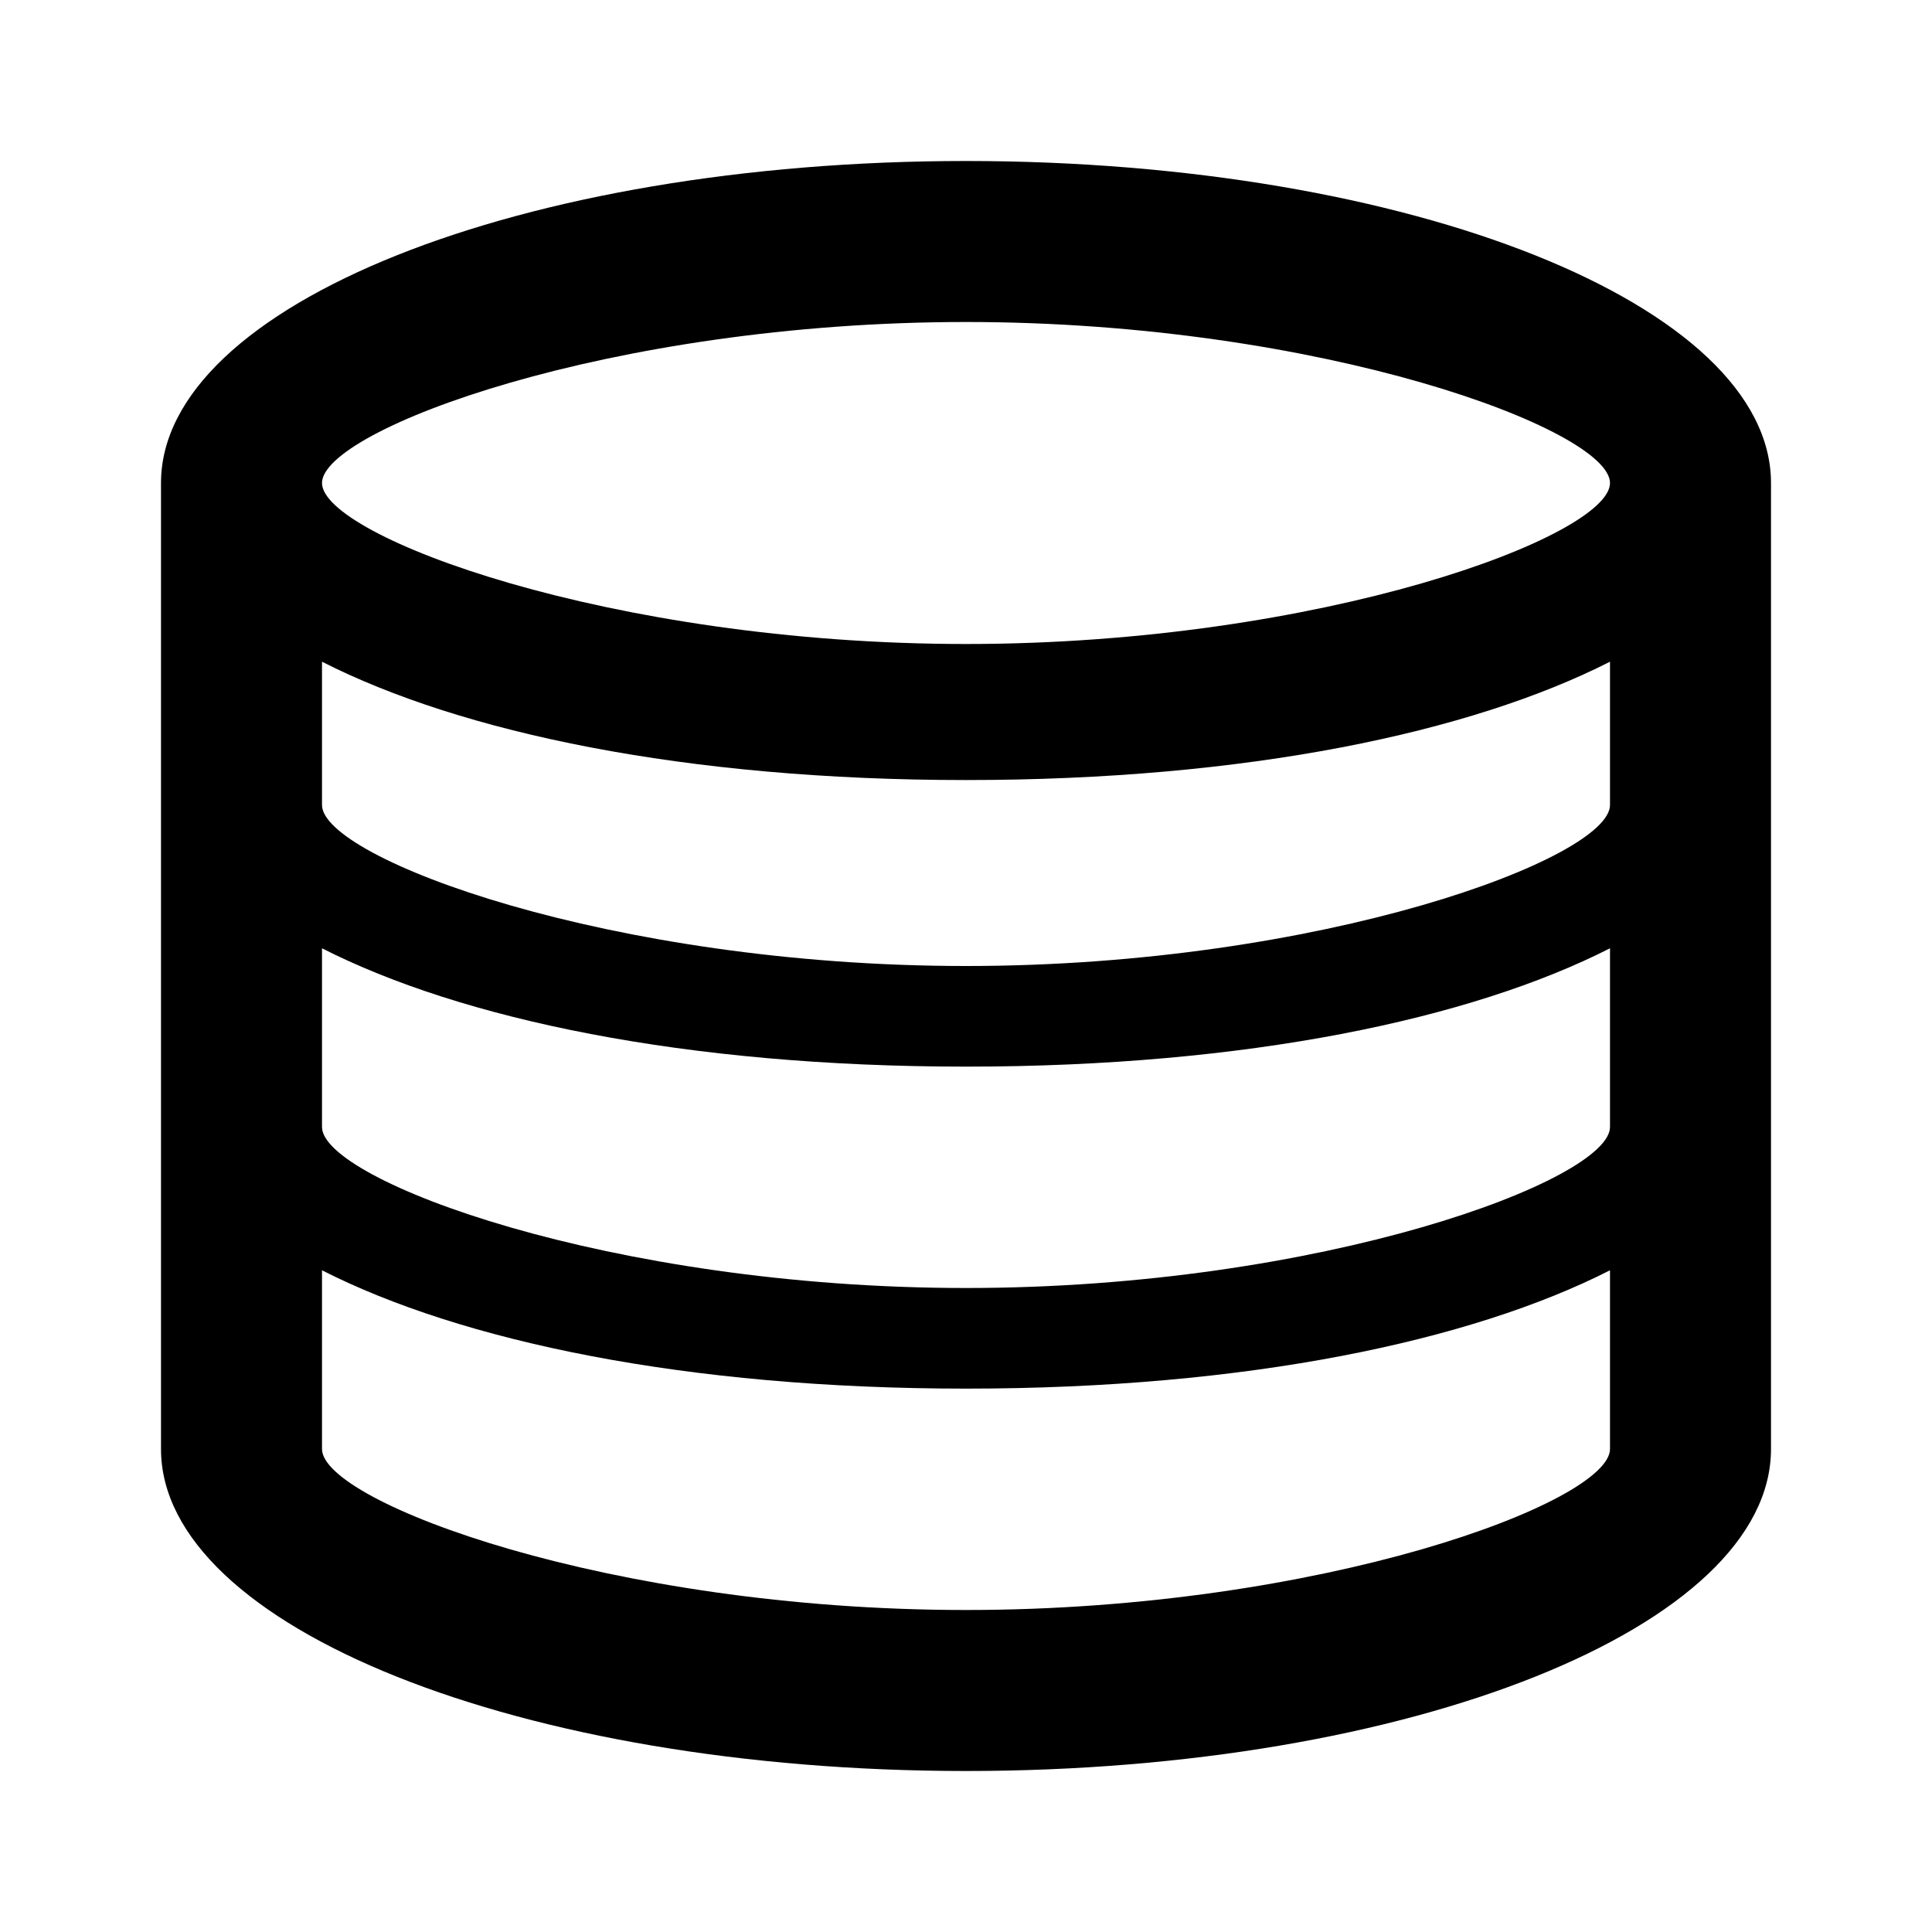
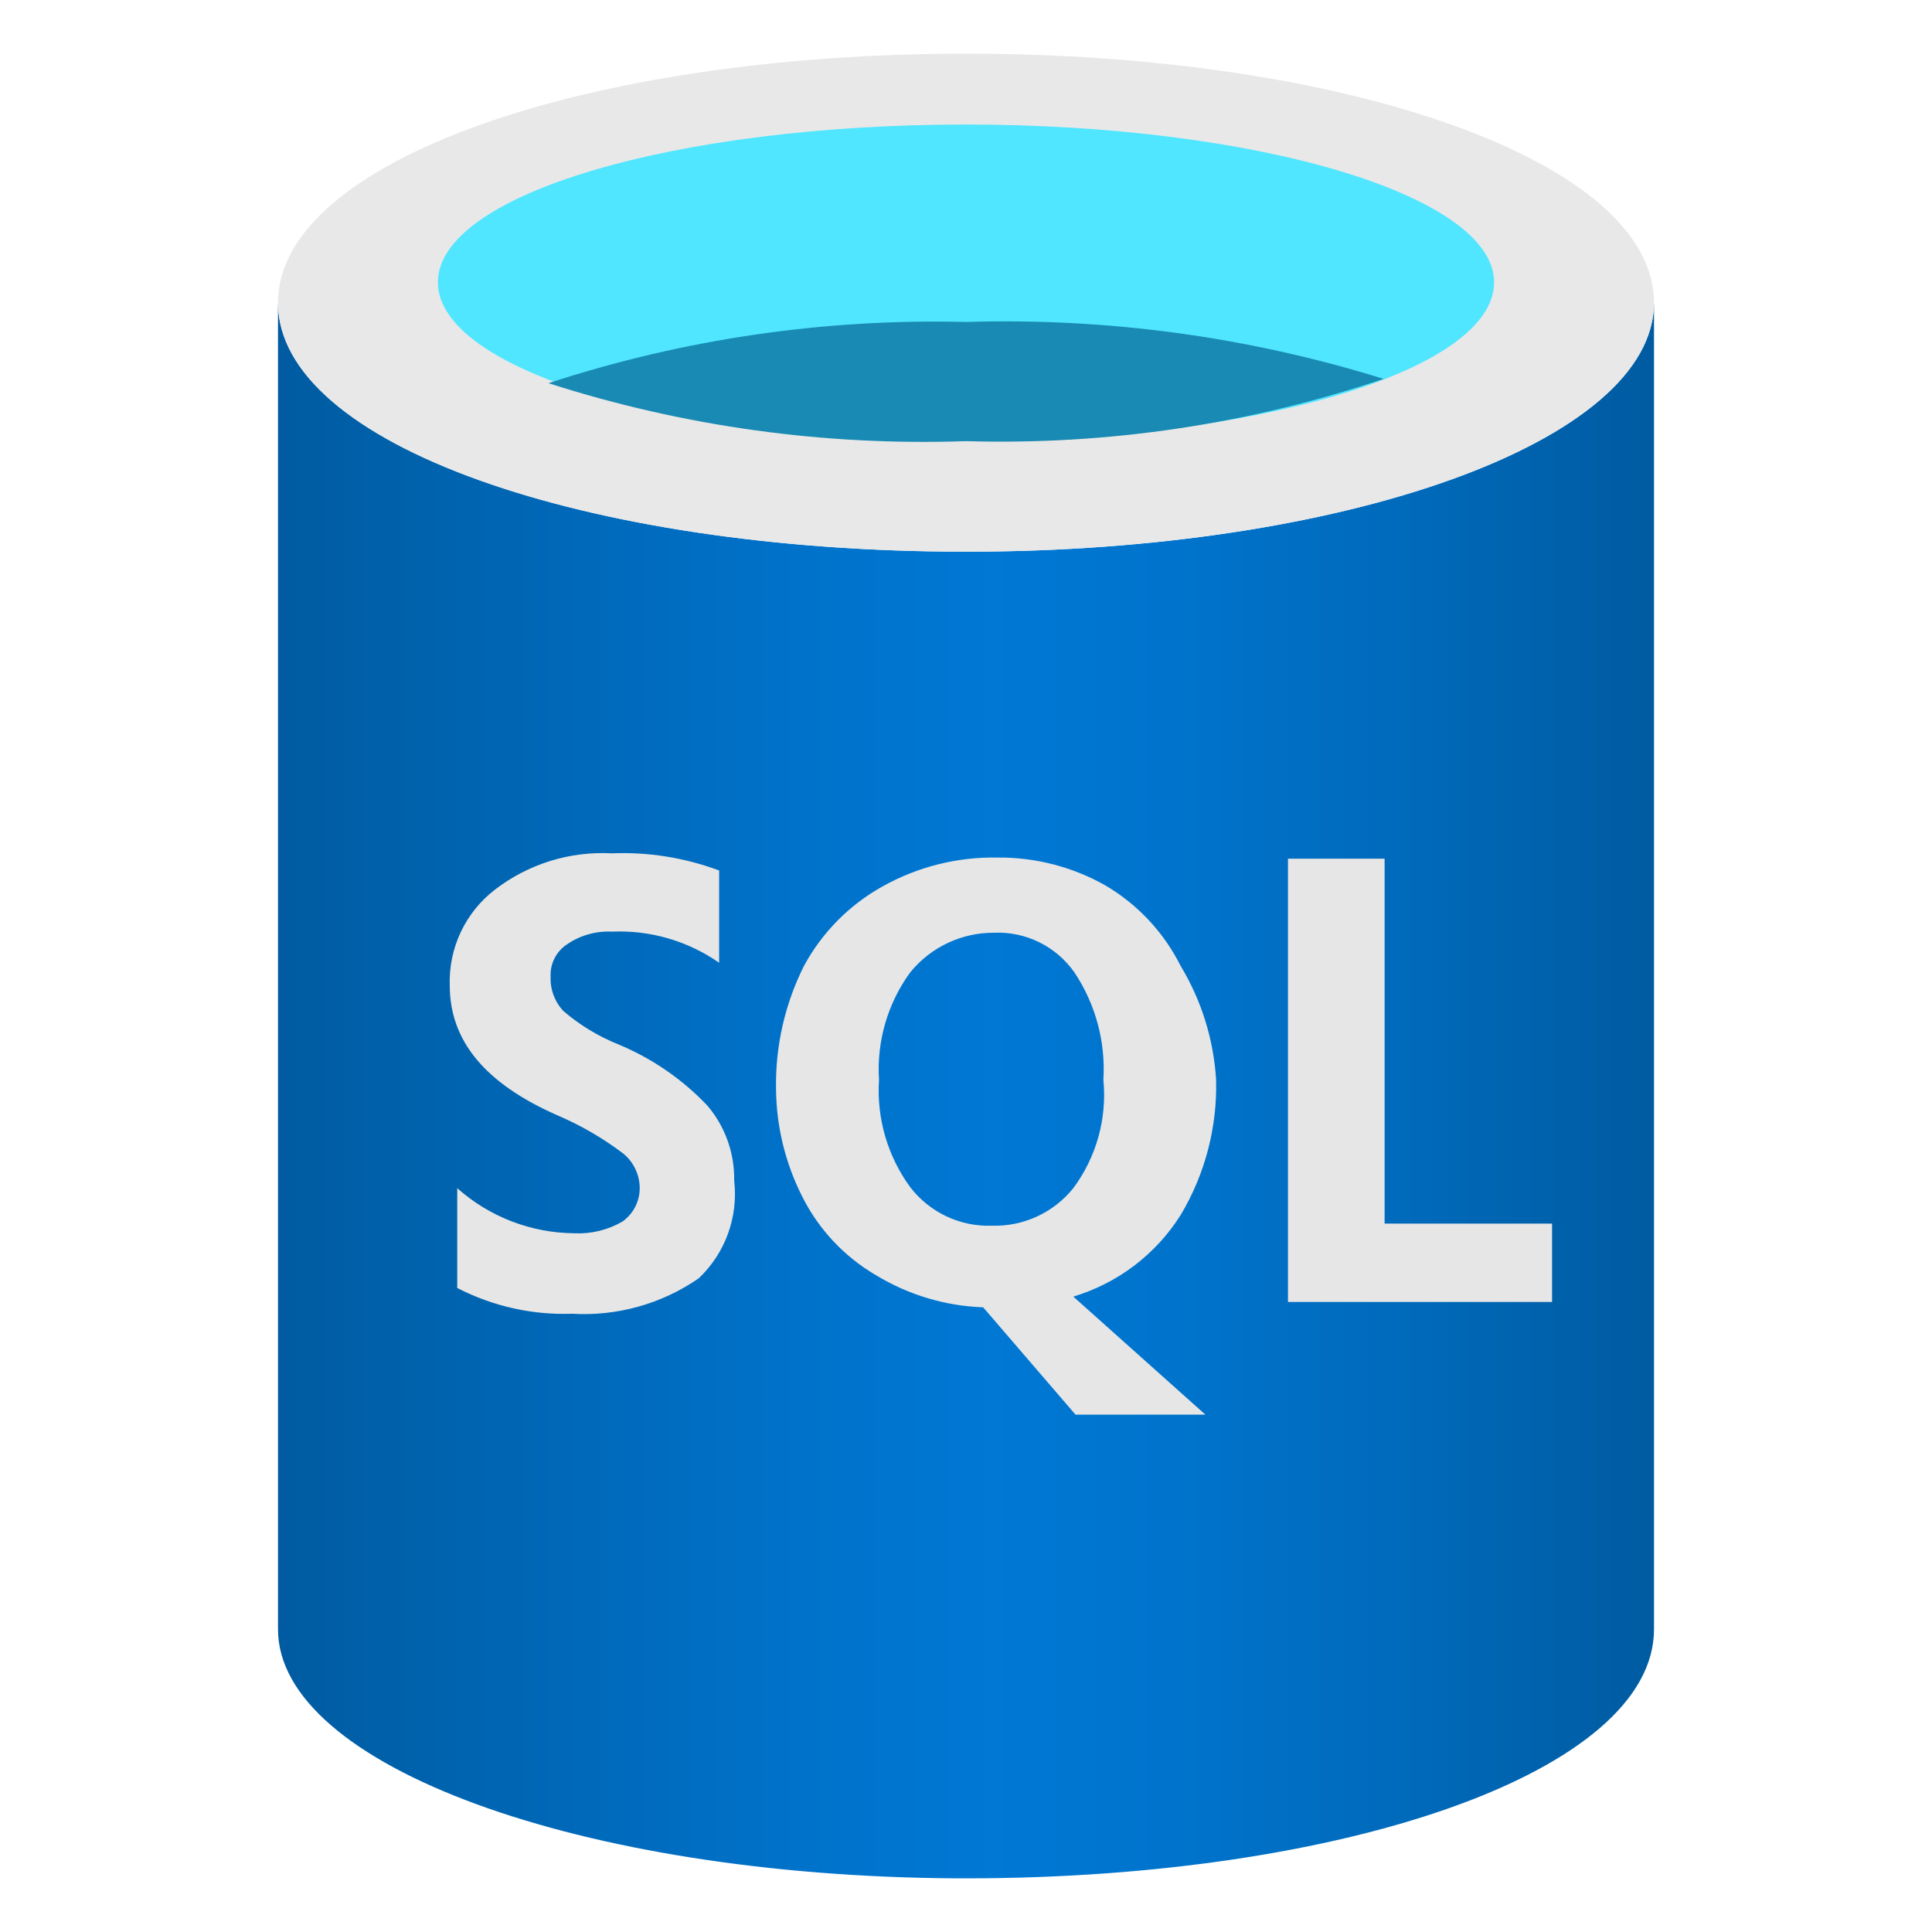
- <svg xmlns="http://www.w3.org/2000/svg" viewBox="0 0 24 24">
-   <path d="M12 2C6.48 2 2 3.79 2 6v12c0 2.21 4.48 4 10 4s10-1.79 10-4V6c0-2.21-4.48-4-10-4zm0 2c4.42 0 8 1.34 8 2s-3.58 2-8 2-8-1.34-8-2 3.58-2 8-2zm0 16c-4.42 0-8-1.34-8-2v-2.22c1.73.88 4.51 1.47 8 1.47s6.27-.59 8-1.47V18c0 .66-3.58 2-8 2zm0-4c-4.42 0-8-1.34-8-2v-2.22c1.73.88 4.51 1.47 8 1.47s6.27-.59 8-1.47V14c0 .66-3.58 2-8 2zm0-4c-4.42 0-8-1.34-8-2V8.22c1.73.88 4.51 1.47 8 1.47s6.27-.59 8-1.47V10c0 .66-3.58 2-8 2z" />
+ <svg xmlns="http://www.w3.org/2000/svg" viewBox="0 0 128 128">
+   <defs>
+     <radialGradient id="b" cx="9.36" cy="10.57" fx="9.36" fy="10.57" r="7.07" gradientTransform="matrix(73.03125 0 0 37.1875 29.797 56.535)">
+       <stop offset="0" style="stop-color:#f2f2f2;stop-opacity:1" />
+       <stop offset=".58" style="stop-color:#eee;stop-opacity:1" />
+       <stop offset="1" style="stop-color:#e6e6e6;stop-opacity:1" />
+     </radialGradient>
+     <linearGradient id="a" gradientUnits="userSpaceOnUse" x1="2.59" y1="10.16" x2="15.41" y2="10.16" gradientTransform="scale(7.11111)">
+       <stop offset="0" style="stop-color:#005ba1;stop-opacity:1" />
+       <stop offset=".07" style="stop-color:#0060a9;stop-opacity:1" />
+       <stop offset=".36" style="stop-color:#0071c8;stop-opacity:1" />
+       <stop offset=".52" style="stop-color:#0078d4;stop-opacity:1" />
+       <stop offset=".64" style="stop-color:#0074cd;stop-opacity:1" />
+       <stop offset=".82" style="stop-color:#006abb;stop-opacity:1" />
+       <stop offset="1" style="stop-color:#005ba1;stop-opacity:1" />
+     </linearGradient>
+   </defs>
+   <path style="stroke:none;fill-rule:nonzero;fill:url(#a)" d="M64 36.55c-25.172 0-45.582-7.109-45.582-16.495v87.89c0 9.032 20.055 16.356 44.941 16.5H64c25.172 0 45.582-7.113 45.582-16.5v-87.89c0 9.172-20.41 16.496-45.582 16.496Zm0 0" />
+   <path style="stroke:none;fill-rule:nonzero;fill:#e8e8e8;fill-opacity:1" d="M109.582 20.055c0 9.172-20.41 16.496-45.582 16.496s-45.582-7.11-45.582-16.496c0-9.387 20.41-16.5 45.582-16.5s45.582 7.113 45.582 16.5" />
+   <path style="stroke:none;fill-rule:nonzero;fill:#50e6ff;fill-opacity:1" d="M98.988 18.703c0 5.832-15.718 10.524-34.988 10.524s-34.988-4.692-34.988-10.524C29.012 12.871 44.73 8.25 64 8.25s34.988 4.691 34.988 10.453" />
+   <path style="stroke:none;fill-rule:nonzero;fill:#198ab3;fill-opacity:1" d="M64 21.332a82.193 82.193 0 0 0-27.664 4.055A81.213 81.213 0 0 0 64 29.227a79.334 79.334 0 0 0 27.664-4.125A84.332 84.332 0 0 0 64 21.332Zm0 0" />
+   <path style="stroke:none;fill-rule:nonzero;fill:url(#b)" d="M91.734 81.066V56.891h-6.402v29.367h17.496v-5.192ZM40.961 69.191a13.064 13.064 0 0 1-3.629-2.203 3.13 3.13 0 0 1-.852-2.277 2.418 2.418 0 0 1 1.067-2.133 4.847 4.847 0 0 1 2.988-.855 11.533 11.533 0 0 1 7.11 2.062v-6.113a18.236 18.236 0 0 0-7.11-1.137 11.67 11.67 0 0 0-7.754 2.414 7.68 7.68 0 0 0-2.984 6.332c0 3.625 2.273 6.469 7.11 8.602 1.57.668 3.05 1.527 4.41 2.562a2.982 2.982 0 0 1 1.066 2.274c0 .879-.426 1.699-1.137 2.207a5.786 5.786 0 0 1-3.203.781 11.801 11.801 0 0 1-7.75-2.988v6.613a15.411 15.411 0 0 0 7.61 1.707c2.98.176 5.933-.648 8.39-2.348a7.681 7.681 0 0 0 2.348-6.468 7.458 7.458 0 0 0-1.778-4.977 17.225 17.225 0 0 0-5.902-4.055Zm37.262 11.305a16.634 16.634 0 0 0 2.347-8.957A16.509 16.509 0 0 0 78.223 64a12.87 12.87 0 0 0-4.977-5.332 14.228 14.228 0 0 0-7.113-1.852 15.015 15.015 0 0 0-7.68 1.922A13.217 13.217 0 0 0 53.262 64a17.48 17.48 0 0 0-1.848 8.105 16.06 16.06 0 0 0 1.707 7.114 12.526 12.526 0 0 0 4.906 5.261 14.679 14.679 0 0 0 7.11 2.133l6.117 7.11h8.605l-8.75-7.82a12.736 12.736 0 0 0 7.114-5.407Zm-7.114-1.777a6.673 6.673 0 0 1-5.402 2.488 6.538 6.538 0 0 1-5.406-2.559 10.842 10.842 0 0 1-2.063-7.109 10.903 10.903 0 0 1 2.063-7.113 7.104 7.104 0 0 1 5.547-2.63 6.181 6.181 0 0 1 5.336 2.63 11.533 11.533 0 0 1 1.918 7.113 10.353 10.353 0 0 1-1.993 7.18Zm0 0" />
</svg>
